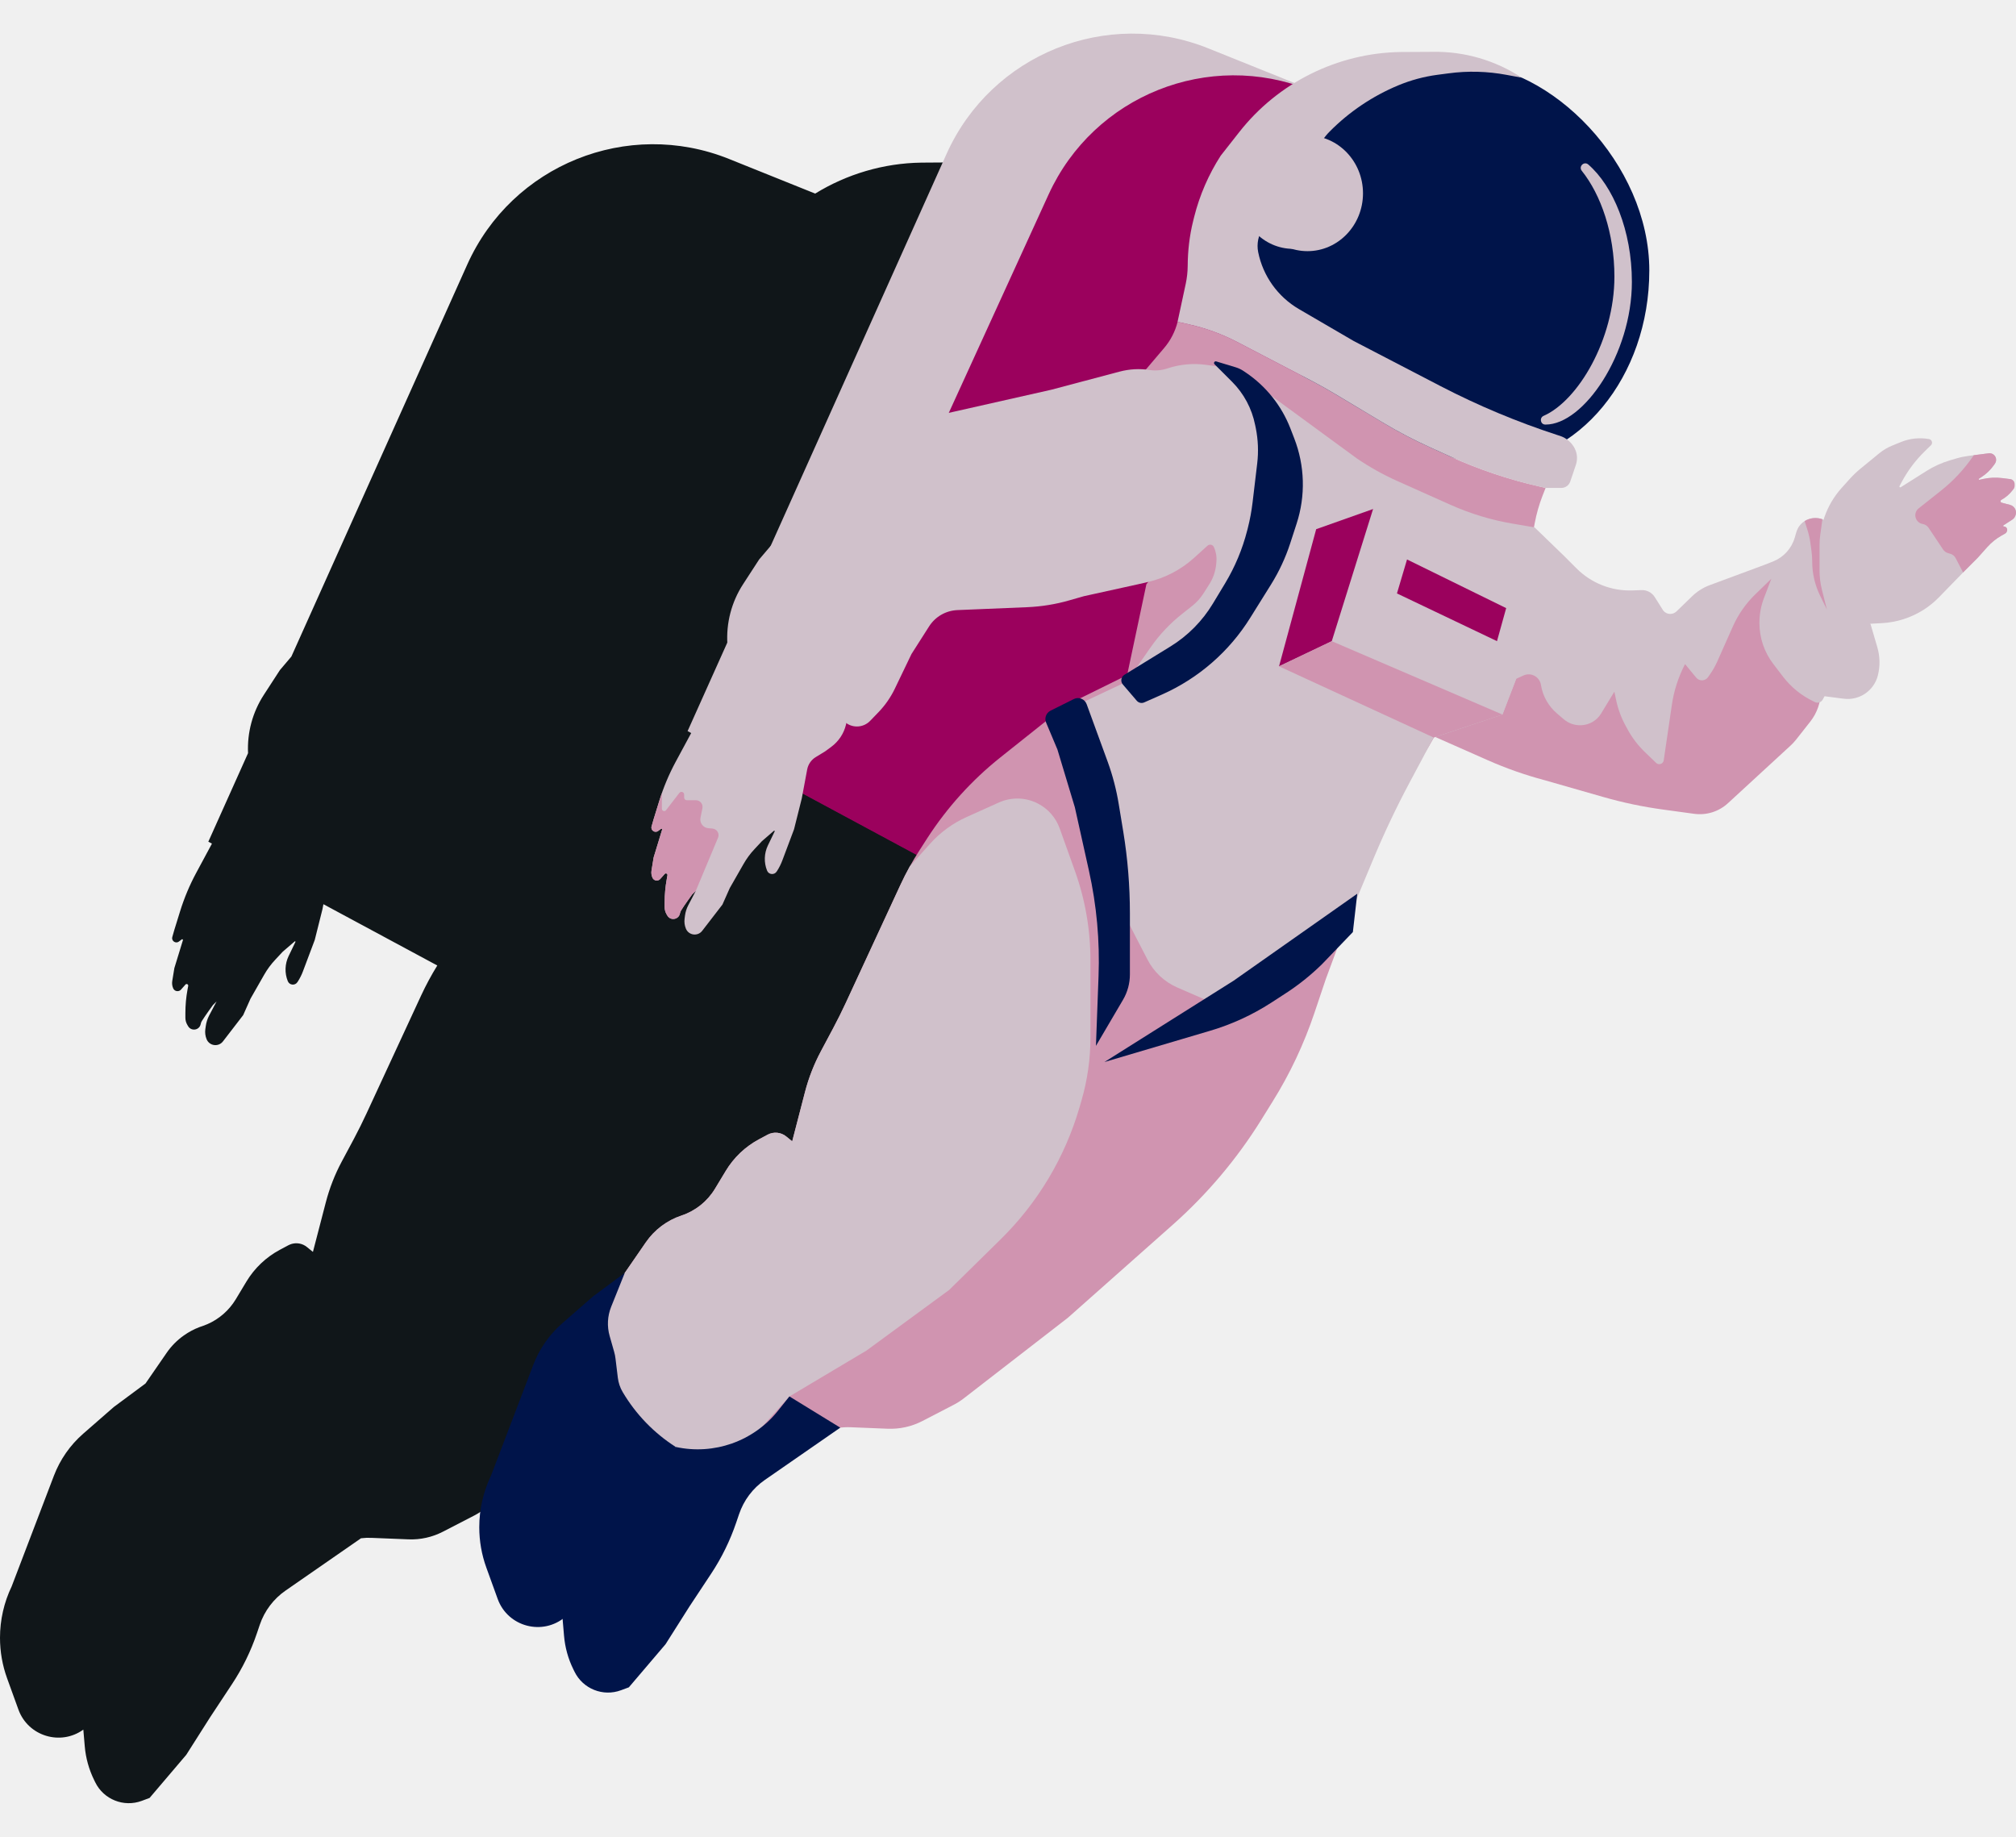
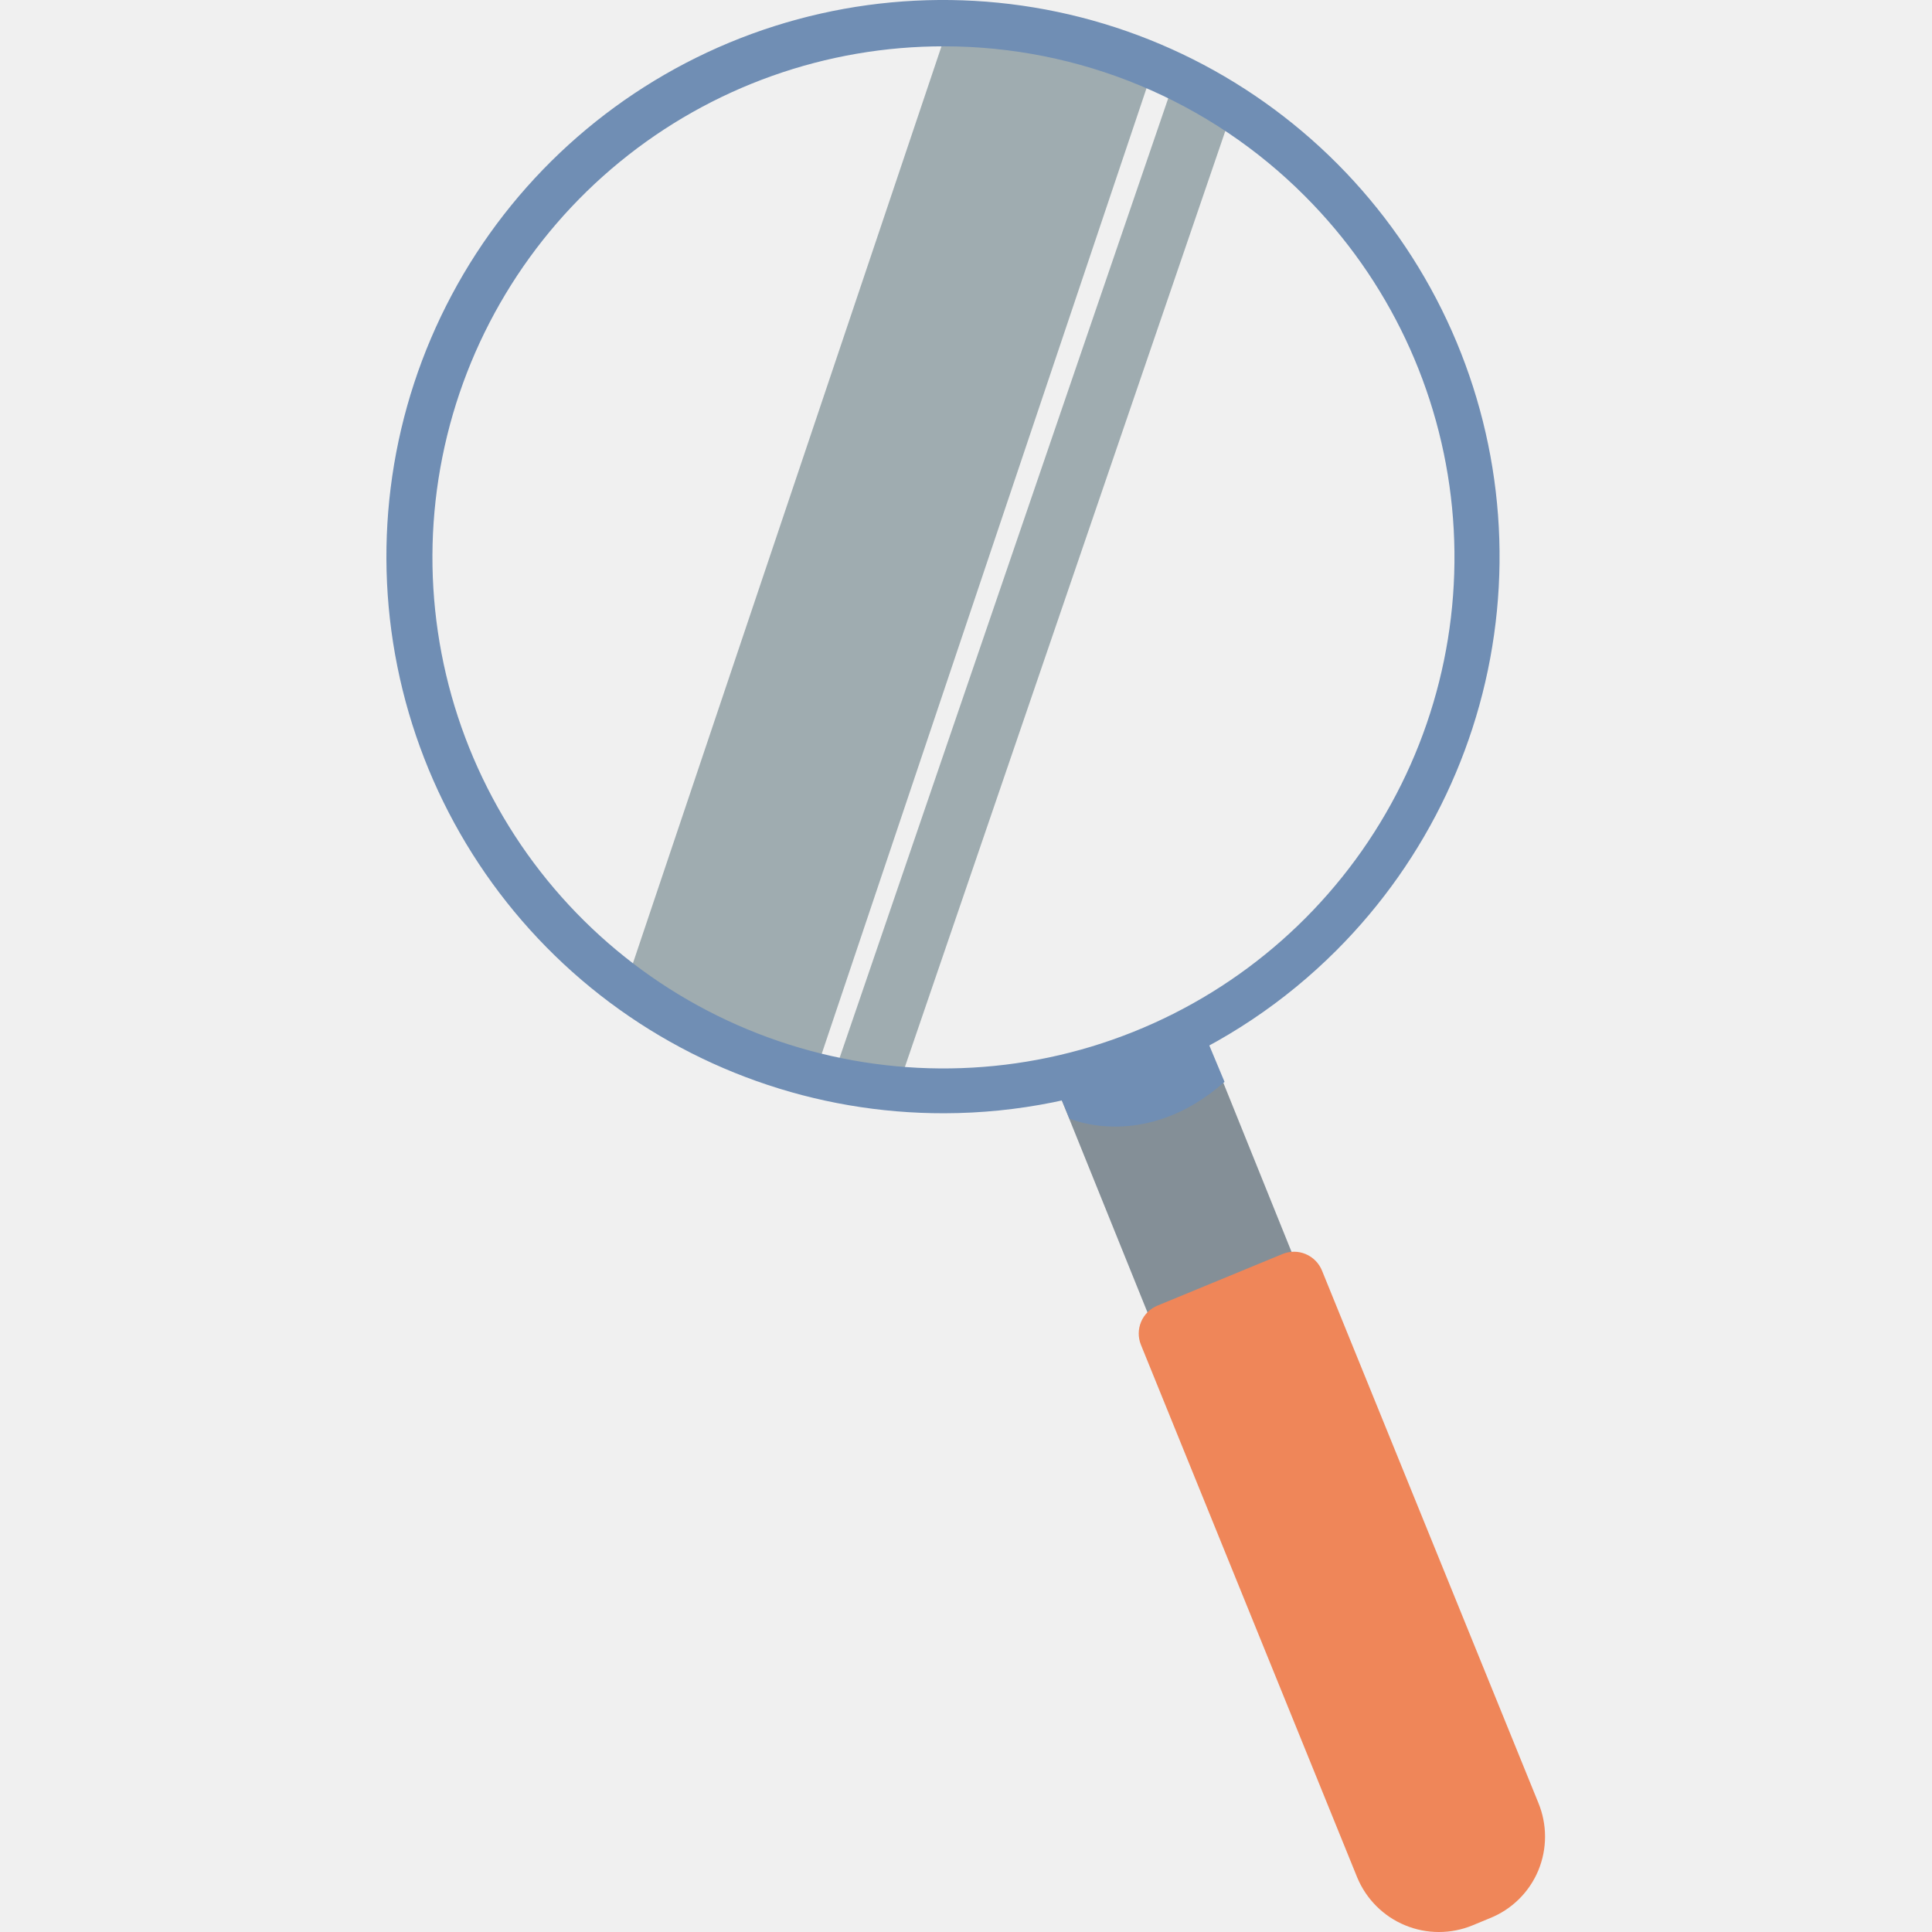
- <svg xmlns="http://www.w3.org/2000/svg" width="45" height="41" viewBox="0 0 45 41" fill="none">
-   <path d="M4.731 18.831L4.65 18.788L5.537 16.811C5.515 16.352 5.638 15.896 5.889 15.51L6.248 14.957L6.504 14.655L10.43 5.905C11.429 3.679 14.008 2.638 16.273 3.548L18.196 4.321C18.902 3.887 19.72 3.642 20.566 3.63L21.289 3.625C21.99 3.615 22.679 3.815 23.265 4.2C24.781 4.889 26.117 6.654 26.117 8.505C26.117 10.13 25.375 11.545 24.279 12.277C24.354 12.331 24.416 12.403 24.457 12.488C24.512 12.6 24.517 12.73 24.477 12.848L24.352 13.217C24.323 13.303 24.243 13.36 24.154 13.36H23.802L23.734 13.535C23.657 13.732 23.599 13.935 23.56 14.142L23.542 14.238L23.556 14.24L24.212 14.875L24.494 15.158C24.823 15.487 25.275 15.665 25.74 15.648L25.943 15.64C26.063 15.636 26.177 15.696 26.241 15.798L26.429 16.098C26.504 16.19 26.64 16.198 26.725 16.116L27.073 15.778C27.185 15.669 27.319 15.585 27.466 15.53L28.677 15.08L28.878 15.001C29.113 14.909 29.292 14.713 29.363 14.47L29.399 14.349C29.483 14.065 29.782 13.971 30.007 14.069L30.027 14.012C30.11 13.771 30.241 13.549 30.411 13.359L30.592 13.158C30.668 13.074 30.75 12.996 30.837 12.924L31.248 12.588C31.337 12.515 31.436 12.457 31.542 12.414L31.734 12.336C31.932 12.255 32.149 12.232 32.36 12.268C32.424 12.28 32.45 12.357 32.406 12.405L32.26 12.549C32.058 12.746 31.887 12.974 31.753 13.223L31.702 13.318C31.692 13.335 31.712 13.354 31.73 13.344L32.303 12.983C32.466 12.879 32.644 12.799 32.829 12.744L32.975 12.701C33.06 12.676 33.146 12.657 33.234 12.646L33.693 12.587C33.722 12.583 33.752 12.588 33.778 12.601C33.847 12.636 33.877 12.719 33.847 12.79L33.846 12.792L33.844 12.797C33.84 12.804 33.836 12.812 33.831 12.819L33.808 12.851C33.806 12.855 33.803 12.86 33.8 12.863C33.798 12.866 33.796 12.869 33.794 12.871C33.768 12.907 33.739 12.941 33.708 12.973C33.655 13.027 33.596 13.076 33.532 13.117L33.477 13.152C33.476 13.153 33.475 13.154 33.474 13.155C33.473 13.155 33.473 13.156 33.472 13.157C33.467 13.167 33.475 13.181 33.488 13.178L33.569 13.16C33.708 13.129 33.85 13.123 33.991 13.14L34.172 13.163C34.228 13.17 34.27 13.217 34.27 13.273V13.315C34.27 13.327 34.268 13.338 34.265 13.349C34.261 13.361 34.255 13.372 34.248 13.382L34.23 13.406C34.162 13.497 34.075 13.572 33.975 13.627C33.966 13.632 33.96 13.64 33.958 13.649C33.955 13.665 33.964 13.683 33.983 13.688L34.171 13.738C34.196 13.745 34.219 13.757 34.239 13.774C34.295 13.82 34.316 13.896 34.293 13.966L34.29 13.976L34.289 13.978C34.276 14.016 34.251 14.048 34.217 14.07L34.023 14.195C34.019 14.197 34.017 14.2 34.017 14.203C34.015 14.211 34.02 14.22 34.03 14.22C34.083 14.22 34.12 14.273 34.101 14.323L34.101 14.324L34.095 14.338C34.089 14.354 34.077 14.368 34.062 14.377L33.971 14.43C33.857 14.494 33.754 14.577 33.666 14.675L33.45 14.917L33.164 15.204L32.584 15.799C32.479 15.907 32.362 16.002 32.235 16.082C31.957 16.258 31.639 16.36 31.311 16.378L31.054 16.391L31.207 16.917C31.268 17.123 31.271 17.34 31.218 17.548C31.131 17.887 30.805 18.109 30.457 18.064L30.029 18.009L29.987 18.085C29.971 18.113 29.947 18.134 29.918 18.145C29.881 18.302 29.81 18.451 29.708 18.579L29.388 18.984C29.351 19.031 29.311 19.074 29.268 19.114L27.873 20.396C27.669 20.584 27.392 20.671 27.117 20.634L26.422 20.539C25.974 20.478 25.53 20.384 25.095 20.26L23.777 19.882C23.344 19.767 22.921 19.619 22.511 19.437L21.34 18.919L21.312 18.928C21.277 18.991 21.241 19.053 21.204 19.115L20.761 19.947C20.466 20.499 20.198 21.064 19.957 21.641L19.585 22.532L19.501 23.274L19.149 23.64L18.896 24.322L18.642 25.077C18.41 25.771 18.096 26.435 17.709 27.056L17.45 27.472C16.908 28.343 16.243 29.13 15.476 29.81L13.14 31.881L10.824 33.676C10.75 33.733 10.671 33.783 10.588 33.827L9.887 34.189C9.649 34.312 9.384 34.371 9.117 34.36L8.297 34.327C8.217 34.323 8.138 34.326 8.058 34.336L6.375 35.503C6.106 35.689 5.904 35.957 5.799 36.266L5.736 36.452C5.6 36.855 5.412 37.239 5.177 37.594L4.691 38.33L4.158 39.169L3.339 40.132L3.165 40.197C2.764 40.346 2.314 40.167 2.126 39.783L2.1 39.73C1.985 39.495 1.914 39.24 1.892 38.98L1.86 38.607C1.356 38.972 0.628 38.758 0.411 38.159L0.158 37.46C0.053 37.17 0 36.865 0 36.557C0 36.16 0.089 35.767 0.261 35.409L1.204 32.938C1.342 32.578 1.565 32.257 1.856 32.003L2.54 31.406L3.248 30.881L3.717 30.201C3.822 30.047 3.954 29.914 4.105 29.808C4.212 29.732 4.33 29.669 4.454 29.622C4.474 29.615 4.494 29.608 4.515 29.601L4.529 29.596C4.563 29.584 4.596 29.571 4.629 29.557C4.891 29.443 5.113 29.249 5.262 29.003L5.503 28.602C5.682 28.306 5.938 28.063 6.243 27.899L6.436 27.796C6.461 27.783 6.487 27.773 6.513 27.765C6.629 27.733 6.756 27.757 6.852 27.836L6.985 27.944L7.271 26.844C7.353 26.527 7.472 26.221 7.626 25.932L7.901 25.418C8 25.231 8.094 25.042 8.183 24.85L9.401 22.219C9.508 21.989 9.628 21.766 9.761 21.551L7.219 20.183L7.198 20.293L7.026 20.98L6.763 21.679C6.734 21.758 6.696 21.833 6.651 21.904L6.639 21.922C6.586 22.005 6.461 21.993 6.424 21.901C6.351 21.72 6.358 21.517 6.442 21.341C6.5 21.221 6.562 21.092 6.594 21.026C6.599 21.015 6.586 21.006 6.578 21.013L6.309 21.245L6.145 21.421C6.05 21.522 5.967 21.634 5.898 21.755L5.592 22.291L5.428 22.659L4.976 23.246C4.876 23.375 4.674 23.348 4.612 23.197C4.583 23.127 4.573 23.05 4.583 22.975L4.593 22.905C4.604 22.823 4.629 22.745 4.666 22.672L4.834 22.353L4.753 22.434C4.753 22.434 4.58 22.67 4.506 22.79C4.493 22.811 4.484 22.834 4.48 22.858L4.478 22.866C4.463 22.929 4.413 22.969 4.358 22.979C4.299 22.989 4.235 22.967 4.199 22.906L4.182 22.877C4.153 22.828 4.138 22.773 4.138 22.718V22.614C4.138 22.437 4.154 22.261 4.186 22.087L4.201 22.007C4.206 21.981 4.183 21.961 4.16 21.965C4.154 21.966 4.147 21.969 4.142 21.974L4.04 22.089C4.023 22.108 4.001 22.119 3.979 22.122C3.935 22.13 3.888 22.108 3.867 22.063C3.843 22.011 3.836 21.953 3.845 21.897L3.892 21.609L4.083 20.986C4.086 20.974 4.076 20.964 4.065 20.965C4.062 20.966 4.06 20.967 4.057 20.968L3.994 21.016C3.98 21.027 3.965 21.033 3.95 21.035C3.888 21.044 3.826 20.985 3.846 20.915L3.892 20.754L4.019 20.344C4.112 20.044 4.233 19.755 4.382 19.479L4.731 18.831Z" fill="#101619" />
-   <path d="M20.848 19.279L15.348 16.319L21.128 3.436C22.127 1.21 24.706 0.169 26.97 1.079L29.594 2.134L20.847 19.279L20.848 19.279Z" fill="#D0C1CB" />
-   <path d="M22.917 20.406L17.417 17.446L23.407 4.339C24.417 2.13 26.983 1.105 29.237 2.01L31.889 3.076L22.917 20.405V20.406Z" fill="#9B015D" />
-   <path d="M36.815 6.036C36.815 8.412 35.228 10.338 33.271 10.338C31.314 10.338 27.351 7.859 27.351 5.483C27.351 3.107 30.699 1.427 32.657 1.427C34.614 1.427 36.815 3.66 36.815 6.036Z" fill="#00144A" />
-   <path d="M25.385 8.474L25.985 7.768C26.129 7.599 26.232 7.399 26.286 7.183L26.547 7.242C26.918 7.325 27.276 7.457 27.613 7.632L29.264 8.493C29.449 8.589 29.63 8.691 29.808 8.798L30.867 9.432C31.213 9.64 31.571 9.827 31.939 9.993L32.366 10.187C33.009 10.478 33.679 10.704 34.368 10.86L34.5 10.891L34.431 11.067C34.355 11.263 34.297 11.466 34.258 11.674L34.193 12.018L29.195 10.543L25.385 8.474V8.474Z" fill="#D094B0" />
-   <path d="M31.694 16.299L33.209 16.969C33.618 17.15 34.042 17.299 34.475 17.414L35.792 17.791C36.228 17.916 36.671 18.009 37.12 18.07L37.815 18.165C38.09 18.203 38.367 18.116 38.571 17.928L39.965 16.645C40.009 16.605 40.049 16.562 40.086 16.516L40.406 16.11C40.561 15.914 40.645 15.671 40.645 15.421V15.154L39.724 12.816L38.945 12.96L37.122 14.578L34.213 14.517L33.005 14.988L31.694 16.299H31.694Z" fill="#D094B0" />
-   <path d="M13.443 29.142L14.414 27.732C14.608 27.451 14.888 27.24 15.212 27.132C15.524 27.028 15.789 26.816 15.959 26.534L16.201 26.134C16.38 25.837 16.636 25.594 16.941 25.431L17.134 25.327C17.268 25.256 17.432 25.271 17.549 25.367L17.683 25.476L17.968 24.375C18.051 24.058 18.17 23.752 18.324 23.464L18.598 22.949C18.698 22.763 18.792 22.573 18.881 22.382L20.099 19.75C20.222 19.485 20.364 19.228 20.523 18.982L20.703 18.702C21.145 18.02 21.694 17.413 22.329 16.907L23.787 15.746L25.159 15.07L25.589 13.042L27.128 11.044V7.706L31.888 10.486L34.131 11.67L32.433 15.604C32.186 16.175 31.882 16.72 31.526 17.23C31.188 17.713 30.916 18.239 30.714 18.794L30.13 20.406L29.594 21.854L29.34 22.609C29.107 23.302 28.794 23.967 28.407 24.587L28.148 25.004C27.606 25.874 26.941 26.661 26.174 27.341L23.838 29.413L21.521 31.207C21.447 31.265 21.369 31.315 21.286 31.358L20.585 31.721C20.347 31.843 20.082 31.902 19.814 31.891L18.995 31.858C18.804 31.85 18.614 31.878 18.433 31.94L15.06 33.096L13.544 31.336L13.442 29.143L13.443 29.142Z" fill="#D094B0" />
-   <path d="M21.186 28.794L22.337 27.662C23.167 26.846 23.773 25.83 24.098 24.712L24.141 24.563C24.273 24.108 24.34 23.637 24.34 23.163V21.433C24.34 20.753 24.223 20.078 23.993 19.438L23.653 18.489C23.568 18.253 23.398 18.057 23.175 17.94C22.902 17.796 22.578 17.786 22.296 17.913L21.576 18.237C21.265 18.377 20.986 18.581 20.759 18.835L20.31 19.336C20.235 19.471 20.165 19.609 20.1 19.75L18.881 22.381C18.793 22.573 18.698 22.762 18.599 22.949L18.325 23.463C18.171 23.752 18.051 24.058 17.969 24.375L17.683 25.475L17.55 25.367C17.432 25.271 17.268 25.256 17.135 25.327L16.942 25.43C16.636 25.594 16.38 25.837 16.201 26.134L15.96 26.534C15.79 26.816 15.525 27.028 15.212 27.132C14.888 27.24 14.608 27.45 14.415 27.732L13.443 29.142L13.546 31.335L15.061 33.095L16.251 32.688L17.622 31.17L19.343 30.145L21.186 28.794L21.186 28.794Z" fill="#D0C1CB" />
-   <path d="M12.541 35.943L12.59 36.511C12.612 36.772 12.682 37.026 12.798 37.261L12.824 37.314C13.012 37.698 13.461 37.877 13.862 37.728L14.037 37.663L14.856 36.701L15.388 35.861L15.874 35.126C16.109 34.771 16.297 34.387 16.434 33.983L16.497 33.798C16.602 33.488 16.803 33.22 17.072 33.034L18.756 31.867L17.621 31.17L17.365 31.49C16.82 32.172 15.934 32.485 15.081 32.297L12.541 35.943H12.541Z" fill="#00144A" />
-   <path d="M13.946 28.412L13.238 28.937L12.553 29.535C12.263 29.788 12.039 30.109 11.902 30.469L10.959 32.94C10.787 33.299 10.698 33.691 10.698 34.089C10.698 34.396 10.751 34.702 10.856 34.991L11.109 35.69C11.335 36.316 12.119 36.521 12.623 36.086L13.437 34.932C13.482 34.869 13.529 34.807 13.58 34.749L14.216 34.017C14.369 33.84 14.494 33.643 14.587 33.429L15.082 32.297C14.597 31.987 14.192 31.568 13.899 31.072C13.841 30.975 13.805 30.866 13.791 30.754L13.739 30.326C13.733 30.274 13.723 30.223 13.708 30.172L13.608 29.82C13.547 29.605 13.559 29.376 13.642 29.169L13.946 28.412L13.946 28.412Z" fill="#00144A" />
-   <path d="M27.249 22.464L26.283 22.044C25.993 21.919 25.756 21.697 25.612 21.416L24.831 19.904L23.459 16.012L25.241 15.172L26.491 14.721L27.822 13.124L28.498 11.526L28.109 8.638L30.283 10.23C30.567 10.424 30.869 10.593 31.183 10.734L32.377 11.268C32.821 11.466 33.288 11.608 33.768 11.689L34.254 11.772L34.91 12.407L35.192 12.689C35.521 13.018 35.973 13.196 36.438 13.179L36.64 13.172C36.761 13.167 36.874 13.227 36.938 13.33L37.127 13.63C37.201 13.721 37.338 13.729 37.422 13.647L37.77 13.31C37.883 13.2 38.017 13.116 38.164 13.061L39.375 12.612L39.576 12.533C39.811 12.44 39.99 12.245 40.061 12.002L40.096 11.881C40.222 11.457 40.822 11.457 40.947 11.881L40.993 12.038L41.014 12.653L41.157 13.595L41.751 13.923L41.905 14.448C41.965 14.654 41.969 14.872 41.916 15.079C41.829 15.419 41.503 15.641 41.155 15.596L40.727 15.541L40.685 15.616C40.651 15.678 40.575 15.702 40.512 15.671L40.472 15.652C40.209 15.525 39.979 15.338 39.801 15.106L39.58 14.817C39.381 14.556 39.273 14.237 39.273 13.909V13.9C39.273 13.711 39.307 13.526 39.373 13.352C39.449 13.155 39.539 12.919 39.539 12.919L39.183 13.264C38.971 13.469 38.801 13.713 38.681 13.981L38.33 14.77C38.289 14.861 38.241 14.947 38.185 15.029L38.127 15.114C38.064 15.205 37.932 15.211 37.862 15.126L37.613 14.824C37.464 15.109 37.364 15.417 37.318 15.735L37.136 16.976C37.121 17.054 37.024 17.085 36.967 17.029L36.714 16.785C36.563 16.639 36.435 16.472 36.334 16.288L36.288 16.203C36.188 16.022 36.117 15.827 36.074 15.625L36.035 15.439L35.738 15.928C35.644 16.083 35.478 16.18 35.297 16.188H35.291C35.149 16.194 35.013 16.146 34.906 16.055C34.86 16.016 34.808 15.972 34.757 15.928C34.566 15.766 34.439 15.542 34.397 15.295L34.396 15.286C34.365 15.103 34.171 15.001 34.005 15.078C33.916 15.119 33.843 15.152 33.843 15.152L33.536 15.951L32 16.463L31.458 17.478C31.164 18.03 30.896 18.596 30.655 19.173L30.136 20.416L27.247 22.465L27.249 22.464Z" fill="#D0C1CB" />
-   <path d="M24.652 23.706L27.018 23.006C27.497 22.864 27.953 22.654 28.373 22.383L28.689 22.178C28.985 21.987 29.26 21.767 29.511 21.52L30.198 20.805L30.296 19.949L27.535 21.891L24.652 23.706H24.652Z" fill="#00144A" />
-   <path d="M24.463 23.345L25.067 22.317C25.168 22.145 25.221 21.95 25.221 21.75V20.386C25.221 19.777 25.172 19.17 25.074 18.57L24.973 17.956C24.92 17.63 24.837 17.31 24.724 17L24.256 15.719C24.214 15.602 24.079 15.548 23.968 15.604L23.45 15.863C23.352 15.912 23.308 16.029 23.351 16.13L23.603 16.729L23.992 18.019L24.307 19.436C24.479 20.209 24.551 21.001 24.521 21.792L24.463 23.345Z" fill="#00144A" />
-   <path d="M25.323 14.967L25.68 14.454C25.878 14.169 26.117 13.915 26.389 13.701L26.611 13.525C26.708 13.449 26.791 13.357 26.858 13.254L26.988 13.05C27.079 12.91 27.134 12.749 27.148 12.583L27.152 12.536C27.162 12.424 27.142 12.312 27.095 12.21C27.07 12.155 26.998 12.14 26.953 12.181L26.648 12.457C26.357 12.719 26.004 12.903 25.622 12.991L25.405 13.041L24.197 13.307L23.864 13.402C23.561 13.489 23.248 13.539 22.933 13.553L21.37 13.618C21.113 13.629 20.878 13.764 20.74 13.98L20.346 14.598L19.972 15.376C19.88 15.566 19.759 15.741 19.613 15.893L19.422 16.091C19.345 16.171 19.238 16.216 19.127 16.216C19.021 16.216 18.919 16.175 18.843 16.101L18.666 15.929L16.27 14.864L16.237 14.386C16.205 13.912 16.327 13.44 16.586 13.041L16.945 12.488L18.534 10.619C19.085 9.971 19.832 9.519 20.662 9.332L23.459 8.701L24.991 8.295C25.21 8.237 25.439 8.224 25.663 8.259C25.79 8.278 25.919 8.268 26.041 8.229L26.076 8.218C26.349 8.13 26.639 8.105 26.923 8.144L27.372 8.207L28.334 9.19V11.713L27.331 13.922L25.323 14.967L25.323 14.967Z" fill="#D0C1CB" />
-   <path d="M25.064 15.279L25.374 15.641C25.417 15.691 25.487 15.705 25.546 15.676L25.939 15.502C26.753 15.14 27.439 14.543 27.909 13.787L28.375 13.04C28.552 12.755 28.694 12.45 28.798 12.132L28.942 11.689C29.145 11.067 29.126 10.394 28.889 9.784L28.802 9.559C28.604 9.052 28.257 8.618 27.806 8.314L27.761 8.284C27.707 8.247 27.647 8.218 27.584 8.199L27.148 8.067C27.11 8.056 27.082 8.103 27.11 8.13L27.31 8.33L27.501 8.521C27.764 8.784 27.943 9.119 28.016 9.484L28.032 9.56C28.083 9.818 28.094 10.081 28.063 10.342L27.959 11.217C27.936 11.409 27.901 11.599 27.853 11.787L27.839 11.842C27.733 12.257 27.567 12.654 27.346 13.021L27.074 13.472C26.839 13.862 26.514 14.191 26.126 14.43L25.097 15.063C25.023 15.11 25.006 15.212 25.064 15.279Z" fill="#00144A" />
-   <path d="M15.203 20.322C15.277 20.201 15.45 19.965 15.45 19.965L15.532 19.883L15.364 20.204C15.326 20.276 15.301 20.355 15.29 20.436C15.287 20.459 15.284 20.484 15.281 20.507C15.271 20.582 15.281 20.658 15.31 20.728C15.371 20.879 15.574 20.907 15.674 20.777L16.126 20.191L16.29 19.822L16.596 19.287C16.665 19.166 16.747 19.053 16.843 18.952L17.007 18.776L17.275 18.544C17.284 18.537 17.297 18.547 17.292 18.557C17.26 18.624 17.198 18.752 17.14 18.872C17.056 19.048 17.049 19.252 17.122 19.433C17.158 19.525 17.284 19.537 17.337 19.453L17.349 19.435C17.394 19.364 17.431 19.289 17.461 19.211L17.724 18.511L17.896 17.825L18.018 17.173C18.04 17.06 18.108 16.961 18.206 16.901L18.42 16.77L18.553 16.672C18.719 16.55 18.836 16.374 18.884 16.174L18.891 16.142L18.85 15.828L16.269 14.865L16.073 15.091C15.936 15.248 15.865 15.452 15.875 15.66C15.878 15.728 15.854 15.794 15.807 15.844L15.667 15.993C15.604 16.06 15.551 16.134 15.508 16.215L15.079 17.01C14.931 17.286 14.809 17.576 14.717 17.875L14.59 18.286L14.544 18.447C14.519 18.533 14.619 18.602 14.691 18.548L14.755 18.5C14.767 18.49 14.785 18.503 14.78 18.518L14.59 19.14L14.543 19.429C14.533 19.485 14.541 19.542 14.565 19.594C14.596 19.663 14.687 19.676 14.737 19.62L14.839 19.505C14.864 19.482 14.905 19.504 14.898 19.538L14.884 19.618C14.852 19.792 14.836 19.968 14.836 20.145C14.836 20.183 14.836 20.219 14.836 20.249C14.836 20.305 14.851 20.36 14.879 20.408L14.897 20.438C14.968 20.558 15.151 20.527 15.177 20.389C15.182 20.365 15.191 20.343 15.203 20.322L15.203 20.322Z" fill="#D0C1CB" />
-   <path d="M15.903 18.494L15.813 18.487C15.696 18.478 15.613 18.369 15.636 18.253L15.679 18.04C15.697 17.948 15.627 17.862 15.533 17.862H15.331C15.297 17.862 15.271 17.835 15.271 17.802V17.735C15.271 17.678 15.199 17.654 15.164 17.699L14.867 18.084C14.837 18.123 14.774 18.102 14.774 18.052V17.702C14.754 17.759 14.735 17.817 14.717 17.875L14.59 18.285L14.544 18.446C14.519 18.533 14.619 18.602 14.691 18.547L14.755 18.5C14.768 18.49 14.785 18.502 14.78 18.517L14.59 19.14L14.543 19.428C14.534 19.484 14.541 19.542 14.565 19.594C14.596 19.662 14.688 19.676 14.738 19.62L14.839 19.505C14.864 19.482 14.905 19.504 14.899 19.538L14.884 19.618C14.852 19.792 14.836 19.968 14.836 20.145C14.836 20.182 14.836 20.218 14.836 20.249C14.836 20.305 14.851 20.36 14.879 20.408L14.897 20.438C14.968 20.558 15.151 20.526 15.178 20.389C15.182 20.365 15.191 20.342 15.203 20.322C15.277 20.201 15.45 19.965 15.45 19.965L15.532 19.883L16.028 18.698C16.066 18.606 16.003 18.503 15.904 18.495L15.903 18.494Z" fill="#D094B0" />
-   <path d="M33.845 15.151L34.316 13.41L30.649 11.362L29.727 14.312L33.537 15.95L33.845 15.151Z" fill="#D0C1CB" />
-   <path d="M29.379 11.812L30.649 11.362L29.727 14.312L28.55 14.873L29.379 11.812Z" fill="#9B015D" />
-   <path d="M32.001 16.462L28.55 14.873L29.727 14.312L33.538 15.95L32.001 16.462Z" fill="#D094B0" />
-   <path d="M31.182 13.246L31.407 12.488L33.62 13.574L33.415 14.311L31.182 13.246Z" fill="#9B015D" />
-   <path d="M35.155 10.019C35.087 9.881 34.967 9.777 34.821 9.729L34.767 9.712C33.866 9.419 32.992 9.053 32.152 8.617L30.219 7.613L28.992 6.898C28.522 6.623 28.191 6.16 28.084 5.626C28.048 5.443 28.086 5.252 28.191 5.097L29.526 3.123C29.571 3.056 29.622 2.994 29.679 2.937C30.116 2.495 30.638 2.144 31.212 1.905C31.491 1.789 31.784 1.71 32.083 1.67L32.335 1.637C32.765 1.579 33.201 1.591 33.628 1.671L33.967 1.734C33.38 1.347 32.69 1.146 31.987 1.157L31.263 1.161C29.857 1.182 28.526 1.845 27.659 2.952L27.248 3.475C26.977 3.896 26.777 4.358 26.655 4.844L26.633 4.933C26.551 5.262 26.513 5.599 26.511 5.937C26.51 6.07 26.495 6.202 26.468 6.331L26.285 7.183L26.546 7.242C26.917 7.325 27.276 7.457 27.613 7.632L29.264 8.493C29.448 8.589 29.629 8.691 29.808 8.798L30.866 9.432C31.212 9.64 31.57 9.827 31.938 9.993L32.365 10.187C33.008 10.478 33.679 10.704 34.367 10.861L34.5 10.891H34.851C34.941 10.891 35.021 10.834 35.05 10.749L35.175 10.379C35.215 10.261 35.209 10.131 35.154 10.02L35.155 10.019Z" fill="#D0C1CB" />
-   <path d="M29.185 5.606C29.869 5.606 30.424 5.028 30.424 4.315C30.424 3.603 29.869 3.025 29.185 3.025C28.5 3.025 27.945 3.603 27.945 4.315C27.945 5.028 28.5 5.606 29.185 5.606Z" fill="#D0C1CB" />
-   <path d="M35.453 3.672C35.359 3.591 35.23 3.716 35.308 3.813C35.733 4.344 36.036 5.204 36.036 6.176C36.036 7.575 35.225 8.944 34.456 9.282C34.356 9.326 34.384 9.476 34.494 9.477C34.496 9.477 34.498 9.477 34.5 9.477C35.349 9.477 36.426 7.904 36.426 6.292C36.426 5.142 36.003 4.148 35.453 3.672L35.453 3.672Z" fill="#D0C1CB" />
-   <path d="M40.705 11.6L40.724 11.543C40.807 11.302 40.938 11.08 41.109 10.89L41.29 10.689C41.366 10.605 41.447 10.527 41.535 10.456L41.946 10.119C42.034 10.047 42.133 9.988 42.239 9.945L42.431 9.867C42.63 9.786 42.847 9.763 43.057 9.8C43.122 9.811 43.148 9.889 43.104 9.936L42.957 10.08C42.755 10.278 42.585 10.505 42.451 10.754L42.4 10.849C42.39 10.867 42.41 10.886 42.427 10.876L43 10.514C43.164 10.41 43.341 10.33 43.527 10.275L43.673 10.232C43.757 10.207 43.844 10.189 43.932 10.177L44.391 10.118C44.42 10.114 44.449 10.119 44.475 10.133C44.545 10.167 44.575 10.25 44.544 10.322L44.543 10.324C44.539 10.333 44.535 10.342 44.529 10.35L44.506 10.383C44.432 10.488 44.338 10.578 44.23 10.648L44.175 10.684C44.161 10.692 44.17 10.713 44.185 10.71L44.267 10.691C44.405 10.661 44.548 10.654 44.689 10.672L44.87 10.694C44.926 10.701 44.968 10.749 44.968 10.805V10.847C44.968 10.871 44.96 10.894 44.945 10.914L44.927 10.937C44.859 11.028 44.772 11.103 44.673 11.158C44.646 11.172 44.651 11.212 44.68 11.22L44.868 11.27C44.893 11.277 44.916 11.289 44.936 11.305C44.992 11.352 45.014 11.428 44.991 11.497L44.987 11.508C44.975 11.546 44.949 11.579 44.915 11.601L44.72 11.726C44.709 11.733 44.714 11.751 44.727 11.751C44.781 11.751 44.818 11.805 44.798 11.855L44.793 11.87C44.786 11.886 44.775 11.899 44.76 11.908L44.668 11.961C44.554 12.026 44.452 12.109 44.364 12.206L44.148 12.448L43.861 12.735L43.282 13.33C43.177 13.438 43.06 13.533 42.933 13.614C42.655 13.789 42.337 13.891 42.009 13.909L41.751 13.923L40.912 13.82L40.809 12.448L40.705 11.601L40.705 11.6Z" fill="#D0C1CB" />
-   <path d="M44.364 12.206C44.452 12.108 44.554 12.025 44.668 11.96L44.76 11.908C44.775 11.899 44.786 11.886 44.793 11.87L44.799 11.855C44.818 11.805 44.781 11.751 44.728 11.751C44.714 11.751 44.709 11.733 44.72 11.726L44.915 11.6C44.949 11.578 44.975 11.546 44.987 11.507L44.991 11.497C45.014 11.428 44.992 11.351 44.936 11.305C44.916 11.288 44.893 11.276 44.868 11.27L44.68 11.22C44.651 11.212 44.646 11.172 44.673 11.158C44.773 11.103 44.86 11.028 44.928 10.937L44.946 10.913C44.96 10.894 44.968 10.87 44.968 10.846V10.805C44.968 10.748 44.926 10.701 44.87 10.694L44.689 10.671C44.548 10.654 44.405 10.661 44.267 10.691L44.185 10.709C44.17 10.713 44.161 10.692 44.175 10.684L44.23 10.648C44.339 10.578 44.432 10.488 44.506 10.383L44.529 10.35C44.535 10.342 44.539 10.333 44.544 10.323L44.545 10.321C44.575 10.25 44.545 10.167 44.475 10.132C44.449 10.119 44.42 10.114 44.391 10.118L44.057 10.161L44.041 10.186C43.841 10.476 43.599 10.736 43.322 10.955L42.819 11.354C42.695 11.464 42.754 11.668 42.918 11.696C42.971 11.705 43.019 11.736 43.049 11.781L43.372 12.265C43.398 12.303 43.435 12.332 43.479 12.345L43.536 12.362C43.587 12.377 43.63 12.412 43.654 12.46L43.819 12.778L43.862 12.734L44.148 12.447L44.364 12.205L44.364 12.206Z" fill="#D094B0" />
-   <path d="M40.629 13.3L40.779 13.605L40.666 13.156C40.632 13.019 40.615 12.877 40.615 12.736V12.169C40.615 12.088 40.62 12.008 40.632 11.928L40.679 11.59C40.55 11.543 40.401 11.557 40.282 11.631L40.343 11.822C40.374 11.918 40.396 12.016 40.41 12.116L40.435 12.3C40.446 12.378 40.451 12.456 40.451 12.535C40.451 12.8 40.512 13.062 40.629 13.3L40.629 13.3Z" fill="#D094B0" />
-   <path d="M28.867 5.555C29.53 5.555 30.067 4.995 30.067 4.305C30.067 3.615 29.53 3.056 28.867 3.056C28.204 3.056 27.667 3.615 27.667 4.305C27.667 4.995 28.204 5.555 28.867 5.555Z" fill="#D0C1CB" />
+ <svg xmlns="http://www.w3.org/2000/svg" width="45" height="45" viewBox="0 0 45 45" fill="none">
+   <g clip-path="url(#clip0_4525_144952)">
+     <path d="M26.786 1.813L22.175 0.348L14.444 23.322L19.058 24.788L26.786 1.813Z" fill="#9FACB0" />
+     <path d="M20.857 25.494L28.736 2.478L27.302 2.021L19.42 25.037L20.857 25.494Z" fill="#9FACB0" />
+     <path d="M28.054 24.13L24.677 25.494L26.835 30.836L30.209 29.472L28.054 24.13Z" fill="#848F97" />
+     <path d="M26.958 30.411C26.786 30.482 26.65 30.617 26.578 30.789C26.506 30.96 26.505 31.152 26.575 31.325L31.614 43.734C31.824 44.236 32.224 44.636 32.728 44.844C33.231 45.052 33.796 45.052 34.299 44.845L34.7 44.679C34.953 44.578 35.184 44.428 35.378 44.236C35.572 44.045 35.726 43.817 35.831 43.565C36.039 43.061 36.039 42.495 35.831 41.991L30.792 29.595C30.757 29.509 30.706 29.431 30.641 29.365C30.576 29.299 30.498 29.246 30.412 29.21C30.327 29.174 30.235 29.155 30.142 29.155C30.049 29.155 29.957 29.173 29.871 29.209L26.958 30.411Z" fill="#EF8659" />
+     <path d="M24.558 25.213L24.909 26.053C24.909 26.053 26.666 26.837 28.522 25.199L27.959 23.853L26.41 24.605L24.558 25.213Z" fill="#708EB4" />
+     <path d="M21.996 25.93C18.995 25.937 16.085 24.903 13.761 23.005C11.438 21.106 9.845 18.46 9.254 15.518C8.663 12.576 9.111 9.52 10.521 6.872C11.931 4.223 14.216 2.146 16.987 0.993C19.758 -0.159 22.842 -0.314 25.714 0.554C28.587 1.422 31.069 3.26 32.738 5.754C34.407 8.248 35.159 11.243 34.866 14.229C34.574 17.216 33.254 20.008 31.133 22.131C28.711 24.558 25.424 25.924 21.996 25.93V25.93ZM21.996 1.079C19.241 1.074 16.57 2.025 14.438 3.769C12.307 5.513 10.845 7.943 10.304 10.644C9.763 13.345 10.175 16.15 11.471 18.581C12.766 21.012 14.864 22.918 17.408 23.975C19.952 25.032 22.783 25.174 25.42 24.377C28.056 23.579 30.335 21.892 31.867 19.603C33.399 17.314 34.089 14.564 33.821 11.822C33.553 9.081 32.342 6.517 30.395 4.569C29.293 3.463 27.984 2.586 26.543 1.987C25.102 1.388 23.556 1.08 21.996 1.079V1.079Z" fill="#708EB4" />
+   </g>
+   <defs>
+     <clipPath id="clip0_4525_144952">
+       <rect width="26.987" height="45" fill="white" transform="translate(9)" />
+     </clipPath>
+   </defs>
</svg>
